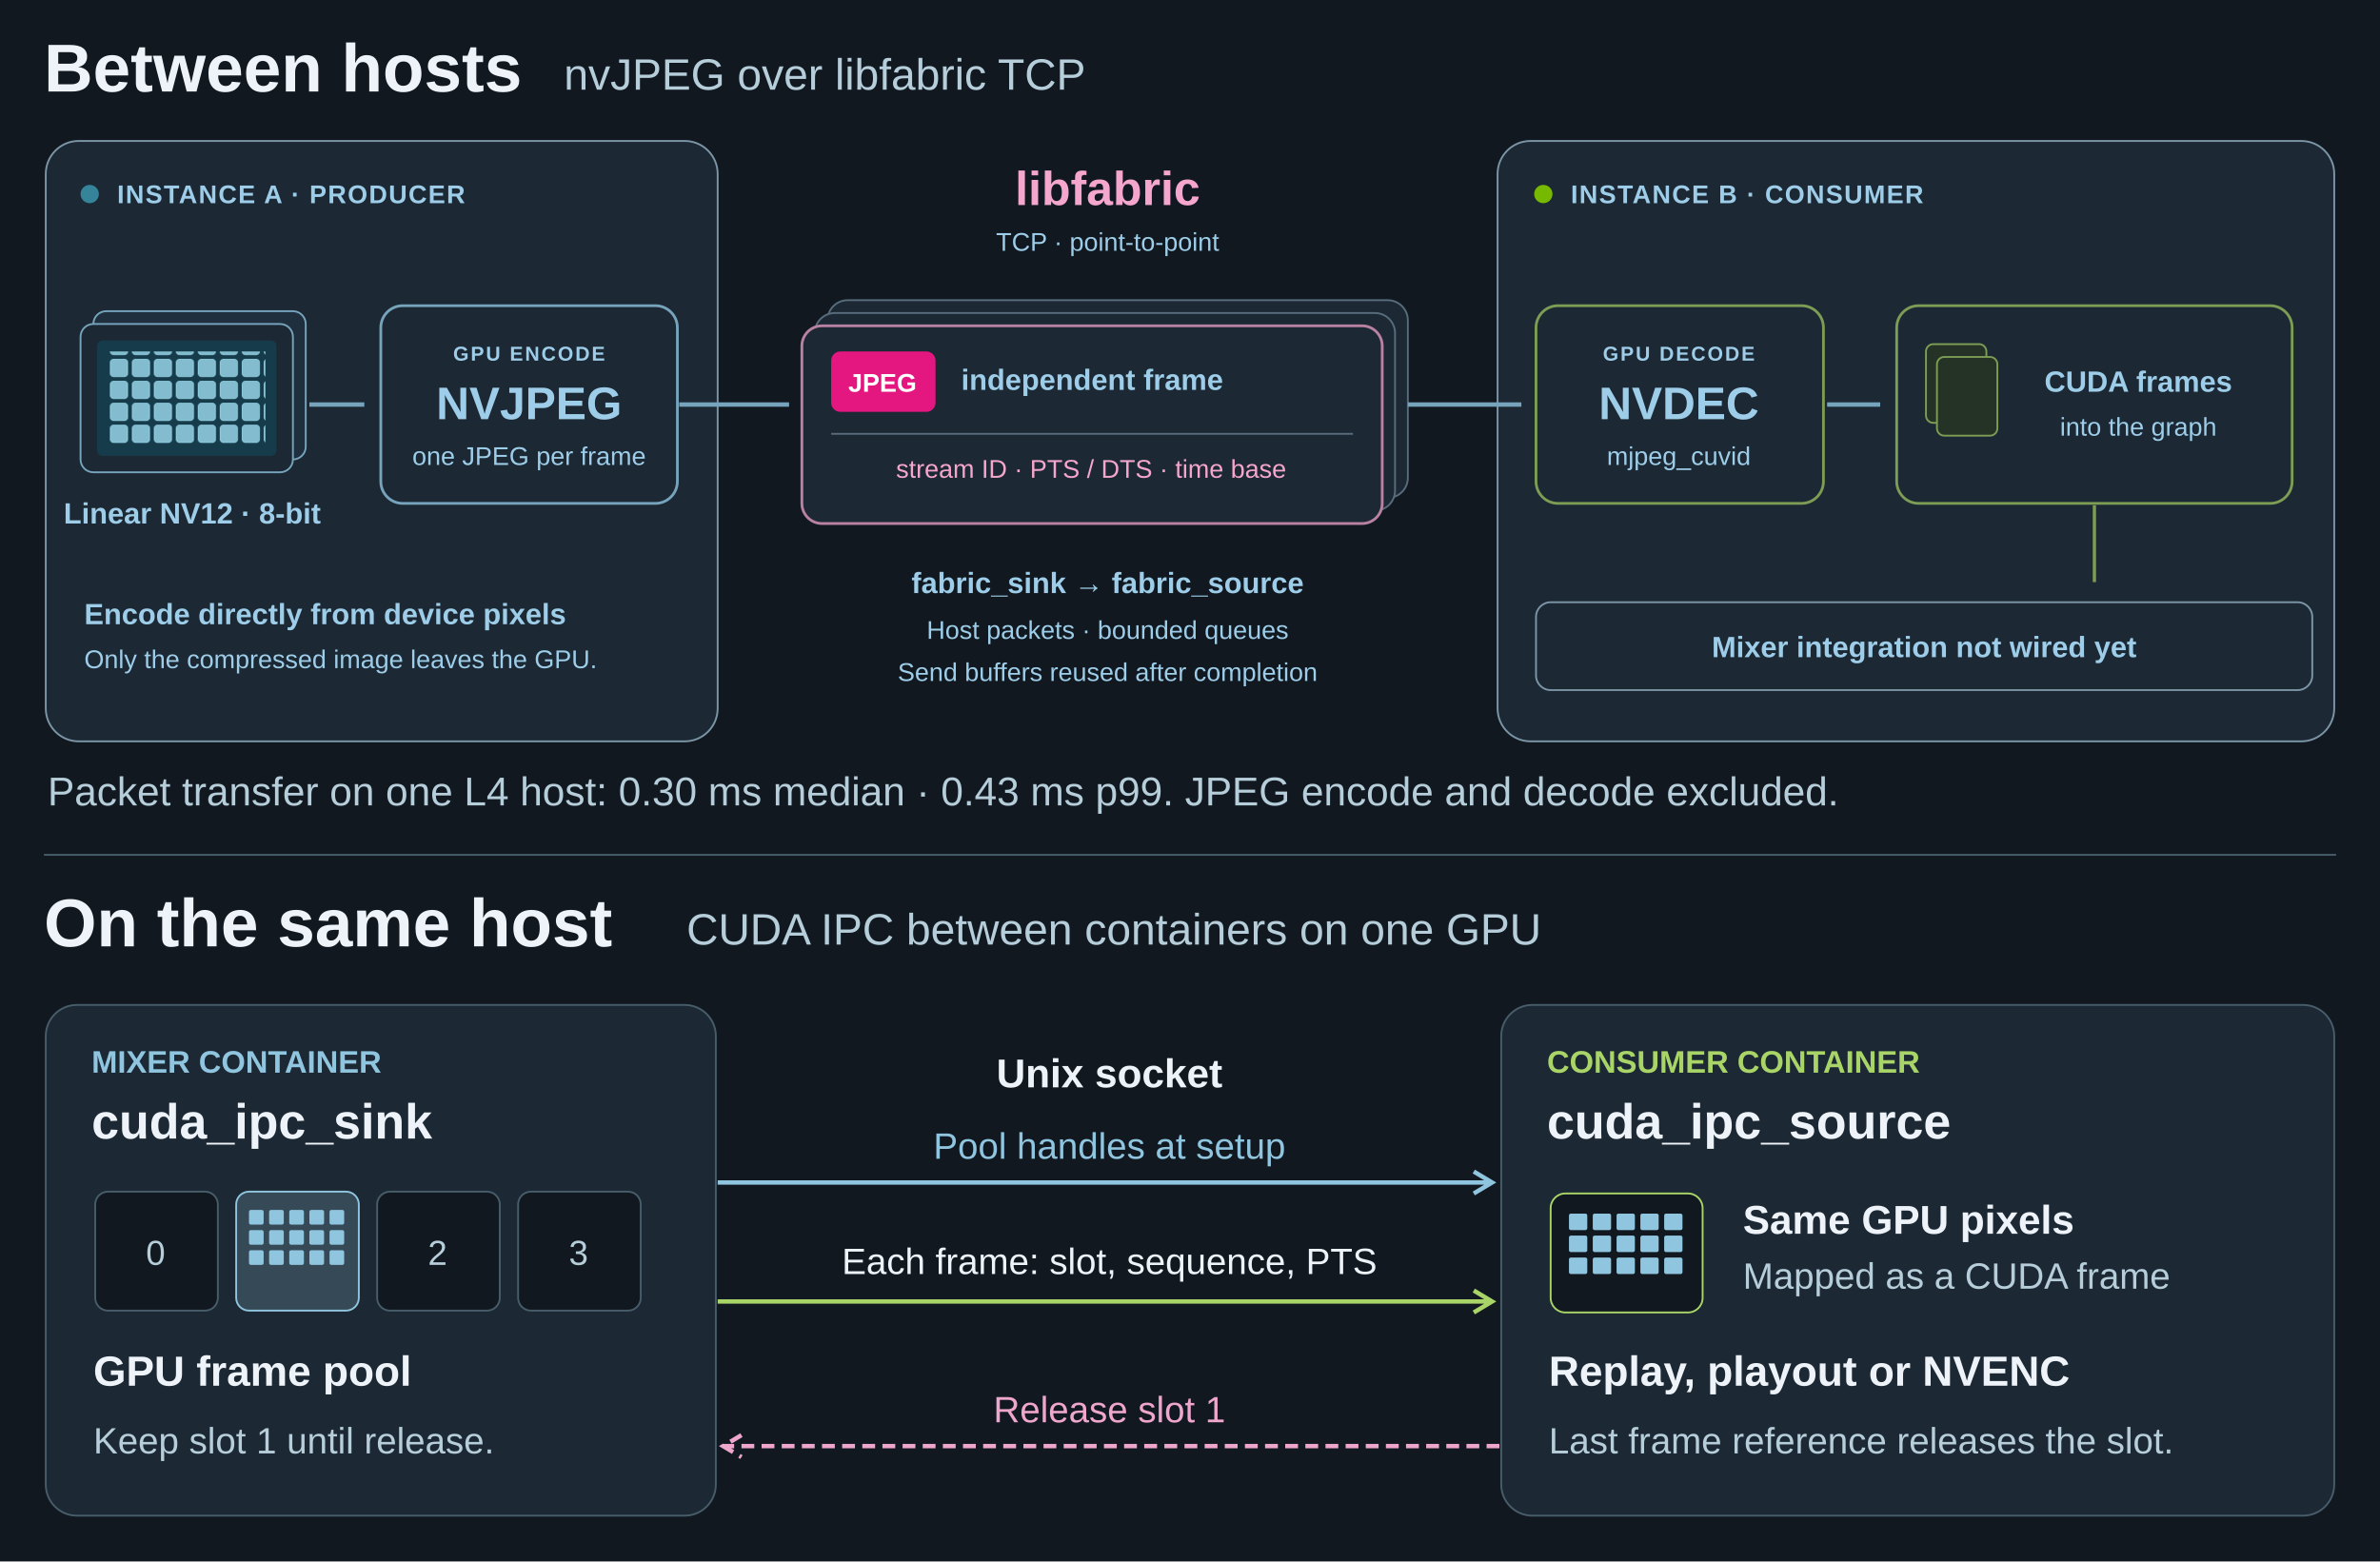
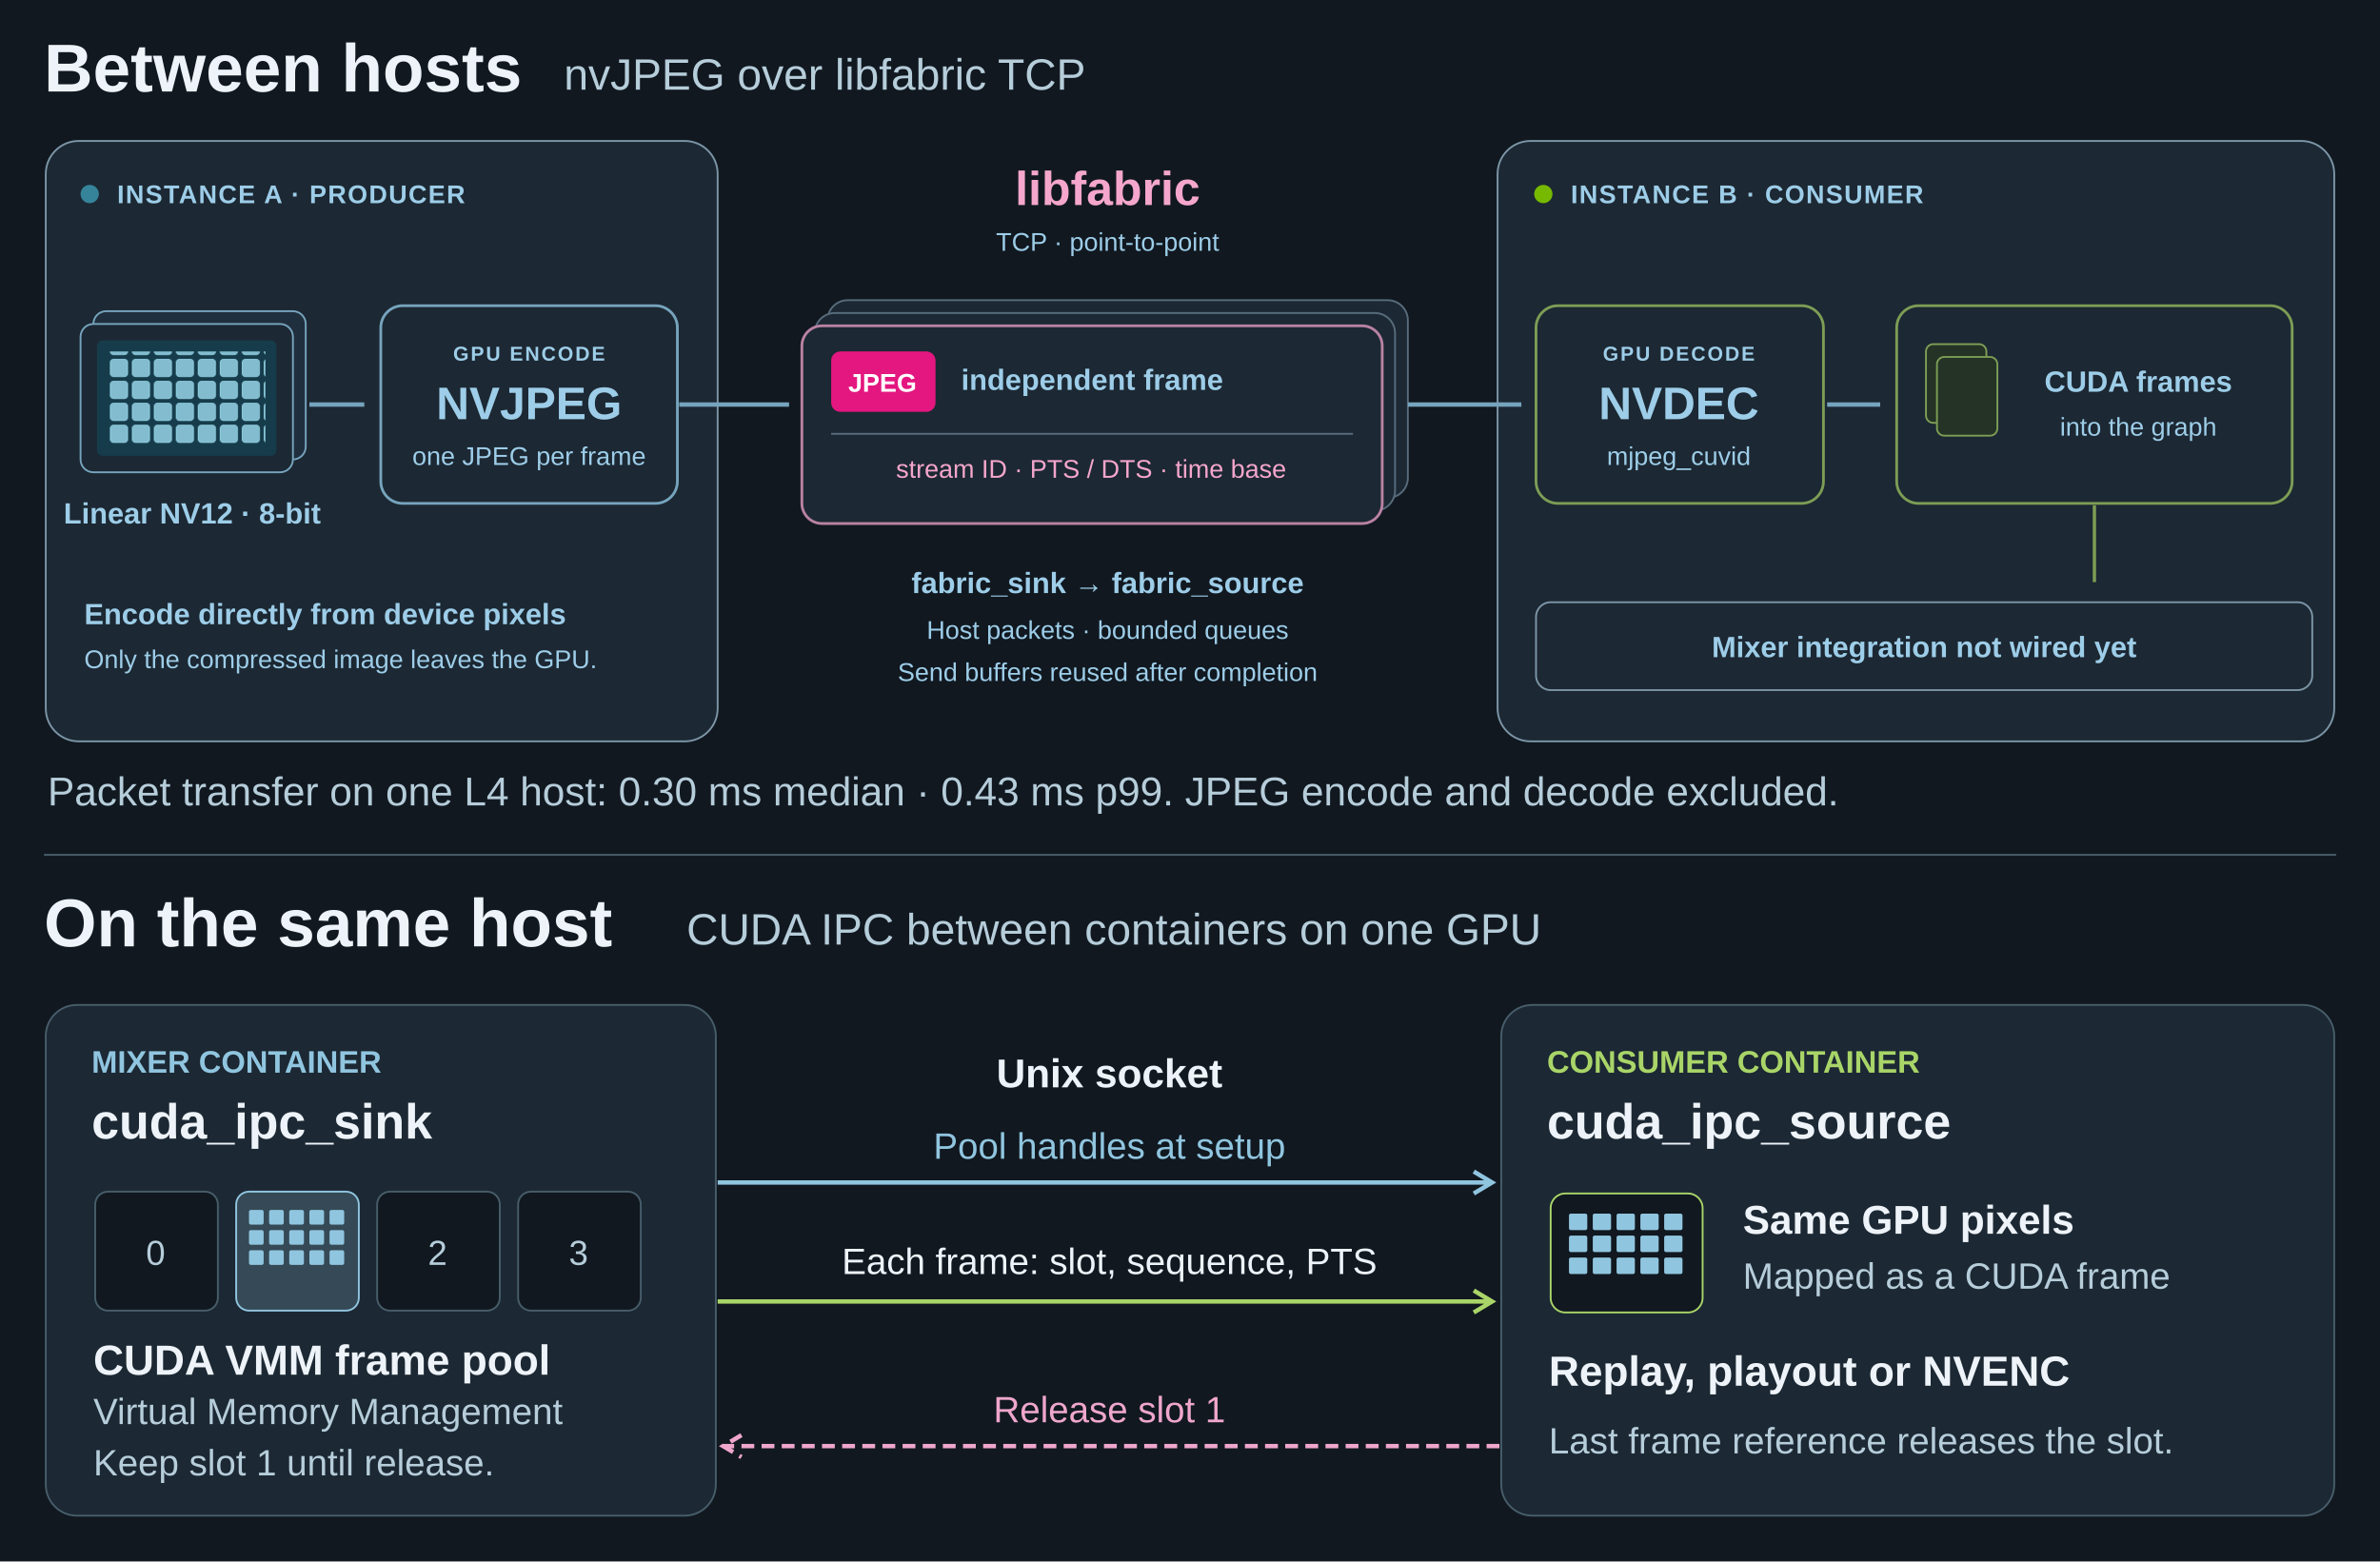
<svg xmlns="http://www.w3.org/2000/svg" width="1300" height="853" viewBox="0 0 1300 853">
  <rect width="1300" height="853" fill="#111820" />
  <g font-family="Arial, sans-serif">
    <text x="24" y="50" fill="#edf3f8" font-size="37" font-weight="700">Between hosts</text>
    <text x="308" y="49" fill="#b6cdda" font-size="24" font-weight="400">nvJPEG over libfabric TCP</text>
    <g transform="translate(24,76)">
      <defs>
        <marker id="sharing-arrow" markerWidth="8" markerHeight="8" refX="7" refY="4" orient="auto">
          <path d="M0 0L8 4L0 8Z" fill="#35849a" style="fill: rgb(118, 164, 189); stroke: none; stroke-width: 1px; font-family: Arial, Helvetica, sans-serif; font-size: 24px; font-weight: 400; letter-spacing: normal; text-anchor: start; stroke-dasharray: none; opacity: 1;" />
        </marker>
        <marker id="sharing-green" markerWidth="7" markerHeight="7" refX="6" refY="3.5" orient="auto">
          <path d="M0 0L7 3.5L0 7Z" fill="#659f0a" style="fill: rgb(125, 157, 85); stroke: none; stroke-width: 1px; font-family: Arial, Helvetica, sans-serif; font-size: 24px; font-weight: 400; letter-spacing: normal; text-anchor: start; stroke-dasharray: none; opacity: 1;" />
        </marker>
        <pattern id="sharing-pixels" width="12" height="12" patternUnits="userSpaceOnUse">
          <rect width="10" height="10" rx="2" fill="#82bcce" style="fill: rgb(130, 188, 206); stroke: none; stroke-width: 1px; font-family: Arial, Helvetica, sans-serif; font-size: 24px; font-weight: 400; letter-spacing: normal; text-anchor: start; stroke-dasharray: none; opacity: 1;" />
        </pattern>
      </defs>
      <rect x="1" y="1" width="367" height="328" rx="18" fill="#f0f7f9" stroke="#c9dfe5" style="fill: rgb(28, 40, 51); stroke: rgb(124, 150, 167); stroke-width: 1px; font-family: Arial, Helvetica, sans-serif; font-size: 24px; font-weight: 400; letter-spacing: normal; text-anchor: start; stroke-dasharray: none; opacity: 1;" />
      <rect x="794" y="1" width="457" height="328" rx="18" fill="#f4f8ec" stroke="#d7e4bf" style="fill: rgb(28, 40, 51); stroke: rgb(124, 150, 167); stroke-width: 1px; font-family: Arial, Helvetica, sans-serif; font-size: 24px; font-weight: 400; letter-spacing: normal; text-anchor: start; stroke-dasharray: none; opacity: 1;" />
      <circle cx="25" cy="30" r="5" fill="#35849a" style="fill: rgb(53, 132, 154); stroke: none; stroke-width: 1px; font-family: Arial, Helvetica, sans-serif; font-size: 24px; font-weight: 400; letter-spacing: normal; text-anchor: start; stroke-dasharray: none; opacity: 1;" />
      <text x="40" y="35" class="sh-kicker" style="fill: rgb(157, 205, 232); stroke: none; stroke-width: 1px; font-family: Arial, Helvetica, sans-serif; font-size: 14px; font-weight: 700; letter-spacing: 0.7px; text-anchor: start; stroke-dasharray: none; opacity: 1;">INSTANCE A · PRODUCER</text>
      <circle cx="819" cy="30" r="5" fill="#76b900" style="fill: rgb(118, 185, 0); stroke: none; stroke-width: 1px; font-family: Arial, Helvetica, sans-serif; font-size: 24px; font-weight: 400; letter-spacing: normal; text-anchor: start; stroke-dasharray: none; opacity: 1;" />
      <text x="834" y="35" class="sh-kicker" style="fill: rgb(157, 205, 232); stroke: none; stroke-width: 1px; font-family: Arial, Helvetica, sans-serif; font-size: 14px; font-weight: 700; letter-spacing: 0.7px; text-anchor: start; stroke-dasharray: none; opacity: 1;">INSTANCE B · CONSUMER</text>
      <text x="581" y="36" text-anchor="middle" class="sh-transport" style="fill: rgb(245, 166, 204); stroke: none; stroke-width: 1px; font-family: Arial, Helvetica, sans-serif; font-size: 26px; font-weight: 700; letter-spacing: normal; text-anchor: middle; stroke-dasharray: none; opacity: 1;">libfabric</text>
      <text x="581" y="61" text-anchor="middle" class="sh-sub" style="fill: rgb(157, 205, 232); stroke: none; stroke-width: 1px; font-family: Arial, Helvetica, sans-serif; font-size: 14px; font-weight: 400; letter-spacing: normal; text-anchor: middle; stroke-dasharray: none; opacity: 1;">TCP · point-to-point</text>
      <rect x="27" y="94" width="116" height="81" rx="7" fill="#d5e8ed" stroke="#a9ccd7" style="fill: rgb(32, 47, 62); stroke: rgb(118, 164, 189); stroke-width: 1px; font-family: Arial, Helvetica, sans-serif; font-size: 24px; font-weight: 400; letter-spacing: normal; text-anchor: start; stroke-dasharray: none; opacity: 1;" />
      <rect x="20" y="101" width="116" height="81" rx="7" fill="#fff" stroke="#35849a" style="fill: rgb(28, 40, 51); stroke: rgb(118, 164, 189); stroke-width: 1px; font-family: Arial, Helvetica, sans-serif; font-size: 24px; font-weight: 400; letter-spacing: normal; text-anchor: start; stroke-dasharray: none; opacity: 1;" />
      <rect x="29" y="110" width="98" height="63" rx="3" fill="#163c4b" style="fill: rgb(22, 60, 75); stroke: none; stroke-width: 1px; font-family: Arial, Helvetica, sans-serif; font-size: 24px; font-weight: 400; letter-spacing: normal; text-anchor: start; stroke-dasharray: none; opacity: 1;" />
      <rect x="35" y="116" width="86" height="51" fill="url(#sharing-pixels)" style="fill: url(&quot;#sharing-pixels&quot;); stroke: none; stroke-width: 1px; font-family: Arial, Helvetica, sans-serif; font-size: 24px; font-weight: 400; letter-spacing: normal; text-anchor: start; stroke-dasharray: none; opacity: 1;" />
      <text x="81" y="210" text-anchor="middle" class="sh-label" style="fill: rgb(157, 205, 232); stroke: none; stroke-width: 1px; font-family: Arial, Helvetica, sans-serif; font-size: 16px; font-weight: 700; letter-spacing: normal; text-anchor: middle; stroke-dasharray: none; opacity: 1;">Linear NV12 · 8-bit</text>
      <path d="M145 145H175" class="sh-line" style="stroke: rgb(118, 164, 189); fill: none; stroke-width: 2.4px; font-family: Arial, Helvetica, sans-serif; font-size: 24px; font-weight: 400; letter-spacing: normal; text-anchor: start; stroke-dasharray: none; opacity: 1;" />
      <rect x="184" y="91" width="162" height="108" rx="12" fill="#fff" stroke="#83b5c4" stroke-width="1.5" style="fill: rgb(28, 40, 51); stroke: rgb(118, 164, 189); stroke-width: 1.5px; font-family: Arial, Helvetica, sans-serif; font-size: 24px; font-weight: 400; letter-spacing: normal; text-anchor: start; stroke-dasharray: none; opacity: 1;" />
      <text x="265" y="121" text-anchor="middle" class="sh-tiny" style="fill: rgb(157, 205, 232); stroke: none; stroke-width: 1px; font-family: Arial, Helvetica, sans-serif; font-size: 11px; font-weight: 700; letter-spacing: 1px; text-anchor: middle; stroke-dasharray: none; opacity: 1;">GPU ENCODE</text>
      <text x="265" y="153" text-anchor="middle" class="sh-engine" style="fill: rgb(157, 205, 232); stroke: none; stroke-width: 1px; font-family: Arial, Helvetica, sans-serif; font-size: 25px; font-weight: 700; letter-spacing: normal; text-anchor: middle; stroke-dasharray: none; opacity: 1;">NVJPEG</text>
      <text x="265" y="178" text-anchor="middle" class="sh-sub" style="fill: rgb(157, 205, 232); stroke: none; stroke-width: 1px; font-family: Arial, Helvetica, sans-serif; font-size: 14px; font-weight: 400; letter-spacing: normal; text-anchor: middle; stroke-dasharray: none; opacity: 1;">one JPEG per frame</text>
      <path d="M347 145H407" class="sh-line" style="stroke: rgb(118, 164, 189); fill: none; stroke-width: 2.4px; font-family: Arial, Helvetica, sans-serif; font-size: 24px; font-weight: 400; letter-spacing: normal; text-anchor: start; stroke-dasharray: none; opacity: 1;" />
      <text x="22" y="265" class="sh-label" style="fill: rgb(157, 205, 232); stroke: none; stroke-width: 1px; font-family: Arial, Helvetica, sans-serif; font-size: 16px; font-weight: 700; letter-spacing: normal; text-anchor: start; stroke-dasharray: none; opacity: 1;">Encode directly from device pixels</text>
      <text x="22" y="289" class="sh-sub" style="fill: rgb(157, 205, 232); stroke: none; stroke-width: 1px; font-family: Arial, Helvetica, sans-serif; font-size: 14px; font-weight: 400; letter-spacing: normal; text-anchor: start; stroke-dasharray: none; opacity: 1;">Only the compressed image leaves the GPU.</text>
      <rect x="428" y="88" width="317" height="108" rx="11" fill="#f5f1f7" stroke="#ded4e2" style="fill: rgb(28, 40, 51); stroke: rgb(88, 108, 124); stroke-width: 1px; font-family: Arial, Helvetica, sans-serif; font-size: 24px; font-weight: 400; letter-spacing: normal; text-anchor: start; stroke-dasharray: none; opacity: 1;" />
      <rect x="421" y="95" width="317" height="108" rx="11" fill="#faf7fb" stroke="#ded4e2" style="fill: rgb(28, 40, 51); stroke: rgb(88, 108, 124); stroke-width: 1px; font-family: Arial, Helvetica, sans-serif; font-size: 24px; font-weight: 400; letter-spacing: normal; text-anchor: start; stroke-dasharray: none; opacity: 1;" />
      <rect x="414" y="102" width="317" height="108" rx="11" fill="#fff" stroke="#d59bb8" stroke-width="1.5" style="fill: rgb(28, 40, 51); stroke: rgb(185, 130, 163); stroke-width: 1.5px; font-family: Arial, Helvetica, sans-serif; font-size: 24px; font-weight: 400; letter-spacing: normal; text-anchor: start; stroke-dasharray: none; opacity: 1;" />
      <rect x="430" y="116" width="57" height="33" rx="5" fill="#e3177f" style="fill: rgb(227, 23, 127); stroke: none; stroke-width: 1px; font-family: Arial, Helvetica, sans-serif; font-size: 24px; font-weight: 400; letter-spacing: normal; text-anchor: start; stroke-dasharray: none; opacity: 1;" />
      <text x="458" y="138" text-anchor="middle" class="sh-jpeg" style="fill: rgb(255, 255, 255); stroke: none; stroke-width: 1px; font-family: Arial, Helvetica, sans-serif; font-size: 14px; font-weight: 700; letter-spacing: normal; text-anchor: middle; stroke-dasharray: none; opacity: 1;">JPEG</text>
      <text x="501" y="137" class="sh-label" style="fill: rgb(157, 205, 232); stroke: none; stroke-width: 1px; font-family: Arial, Helvetica, sans-serif; font-size: 16px; font-weight: 700; letter-spacing: normal; text-anchor: start; stroke-dasharray: none; opacity: 1;">independent frame</text>
      <line x1="430" y1="161" x2="715" y2="161" stroke="#eee1e8" style="stroke: rgb(88, 108, 124); fill: rgb(0, 0, 0); stroke-width: 1px; font-family: Arial, Helvetica, sans-serif; font-size: 24px; font-weight: 400; letter-spacing: normal; text-anchor: start; stroke-dasharray: none; opacity: 1;" />
      <text x="572" y="185" text-anchor="middle" class="sh-metadata" style="fill: rgb(245, 166, 204); stroke: none; stroke-width: 1px; font-family: Arial, Helvetica, sans-serif; font-size: 14px; font-weight: 400; letter-spacing: normal; text-anchor: middle; stroke-dasharray: none; opacity: 1;">stream ID · PTS / DTS · time base</text>
      <path d="M745 145H807" class="sh-line" style="stroke: rgb(118, 164, 189); fill: none; stroke-width: 2.4px; font-family: Arial, Helvetica, sans-serif; font-size: 24px; font-weight: 400; letter-spacing: normal; text-anchor: start; stroke-dasharray: none; opacity: 1;" />
      <text x="581" y="248" text-anchor="middle" class="sh-label" style="fill: rgb(157, 205, 232); stroke: none; stroke-width: 1px; font-family: Arial, Helvetica, sans-serif; font-size: 16px; font-weight: 700; letter-spacing: normal; text-anchor: middle; stroke-dasharray: none; opacity: 1;">fabric_sink → fabric_source</text>
      <text x="581" y="273" text-anchor="middle" class="sh-sub" style="fill: rgb(157, 205, 232); stroke: none; stroke-width: 1px; font-family: Arial, Helvetica, sans-serif; font-size: 14px; font-weight: 400; letter-spacing: normal; text-anchor: middle; stroke-dasharray: none; opacity: 1;">Host packets · bounded queues</text>
      <text x="581" y="296" text-anchor="middle" class="sh-sub" style="fill: rgb(157, 205, 232); stroke: none; stroke-width: 1px; font-family: Arial, Helvetica, sans-serif; font-size: 14px; font-weight: 400; letter-spacing: normal; text-anchor: middle; stroke-dasharray: none; opacity: 1;">Send buffers reused after completion</text>
      <rect x="815" y="91" width="157" height="108" rx="12" fill="#fff" stroke="#9cbd64" stroke-width="1.5" style="fill: rgb(28, 40, 51); stroke: rgb(125, 157, 85); stroke-width: 1.5px; font-family: Arial, Helvetica, sans-serif; font-size: 24px; font-weight: 400; letter-spacing: normal; text-anchor: start; stroke-dasharray: none; opacity: 1;" />
      <text x="893" y="121" text-anchor="middle" class="sh-tiny" style="fill: rgb(157, 205, 232); stroke: none; stroke-width: 1px; font-family: Arial, Helvetica, sans-serif; font-size: 11px; font-weight: 700; letter-spacing: 1px; text-anchor: middle; stroke-dasharray: none; opacity: 1;">GPU DECODE</text>
      <text x="893" y="153" text-anchor="middle" class="sh-engine" style="fill: rgb(157, 205, 232); stroke: none; stroke-width: 1px; font-family: Arial, Helvetica, sans-serif; font-size: 25px; font-weight: 700; letter-spacing: normal; text-anchor: middle; stroke-dasharray: none; opacity: 1;">NVDEC</text>
      <text x="893" y="178" text-anchor="middle" class="sh-sub" style="fill: rgb(157, 205, 232); stroke: none; stroke-width: 1px; font-family: Arial, Helvetica, sans-serif; font-size: 14px; font-weight: 400; letter-spacing: normal; text-anchor: middle; stroke-dasharray: none; opacity: 1;">mjpeg_cuvid</text>
      <path d="M974 145H1003" class="sh-line" style="stroke: rgb(118, 164, 189); fill: none; stroke-width: 2.4px; font-family: Arial, Helvetica, sans-serif; font-size: 24px; font-weight: 400; letter-spacing: normal; text-anchor: start; stroke-dasharray: none; opacity: 1;" />
      <rect x="1012" y="91" width="216" height="108" rx="12" fill="#fff" stroke="#9cbd64" stroke-width="1.5" style="fill: rgb(28, 40, 51); stroke: rgb(125, 157, 85); stroke-width: 1.5px; font-family: Arial, Helvetica, sans-serif; font-size: 24px; font-weight: 400; letter-spacing: normal; text-anchor: start; stroke-dasharray: none; opacity: 1;" />
      <rect x="1028" y="112" width="33" height="43" rx="4" fill="#e3efcf" stroke="#a4c76d" style="fill: rgb(36, 51, 38); stroke: rgb(125, 157, 85); stroke-width: 1px; font-family: Arial, Helvetica, sans-serif; font-size: 24px; font-weight: 400; letter-spacing: normal; text-anchor: start; stroke-dasharray: none; opacity: 1;" />
      <rect x="1034" y="119" width="33" height="43" rx="4" fill="#f0f7e6" stroke="#82aa43" style="fill: rgb(36, 51, 38); stroke: rgb(125, 157, 85); stroke-width: 1px; font-family: Arial, Helvetica, sans-serif; font-size: 24px; font-weight: 400; letter-spacing: normal; text-anchor: start; stroke-dasharray: none; opacity: 1;" />
      <text x="1144" y="138" text-anchor="middle" class="sh-label" style="fill: rgb(157, 205, 232); stroke: none; stroke-width: 1px; font-family: Arial, Helvetica, sans-serif; font-size: 16px; font-weight: 700; letter-spacing: normal; text-anchor: middle; stroke-dasharray: none; opacity: 1;">CUDA frames</text>
      <text x="1144" y="162" text-anchor="middle" class="sh-sub" style="fill: rgb(157, 205, 232); stroke: none; stroke-width: 1px; font-family: Arial, Helvetica, sans-serif; font-size: 14px; font-weight: 400; letter-spacing: normal; text-anchor: middle; stroke-dasharray: none; opacity: 1;">into the graph</text>
      <path d="M1120 200V242" class="sh-fanout" style="stroke: rgb(125, 157, 85); fill: none; stroke-width: 1.8px; font-family: Arial, Helvetica, sans-serif; font-size: 24px; font-weight: 400; letter-spacing: normal; text-anchor: start; stroke-dasharray: none; opacity: 1;" />
      <rect x="815" y="253" width="424" height="48" rx="8" fill="#fff" stroke="#c8dca9" style="fill: rgb(28, 40, 51); stroke: rgb(124, 150, 167); stroke-width: 1px; font-family: Arial, Helvetica, sans-serif; font-size: 24px; font-weight: 400; letter-spacing: normal; text-anchor: start; stroke-dasharray: none; opacity: 1;" />
      <text x="1027" y="283" text-anchor="middle" class="sh-label" style="fill: rgb(157, 205, 232); stroke: none; stroke-width: 1px; font-family: Arial, Helvetica, sans-serif; font-size: 16px; font-weight: 700; letter-spacing: normal; text-anchor: middle; stroke-dasharray: none; opacity: 1;">Mixer integration not wired yet</text>
    </g>
    <text x="26" y="440" fill="#b6cdda" font-size="22" font-weight="400">Packet transfer on one L4 host: 0.30 ms median · 0.43 ms p99. JPEG encode and decode excluded.</text>
    <path d="M24 467H1276" stroke="#475d6a" />
    <text x="24" y="517" fill="#edf3f8" font-size="37" font-weight="700">On the same host</text>
    <text x="375" y="516" fill="#b6cdda" font-size="24" font-weight="400">CUDA IPC between containers on one GPU</text>
    <rect x="25" y="549" width="366" height="279" rx="17" fill="#1c2833" stroke="#475d6a" />
    <rect x="820" y="549" width="455" height="279" rx="17" fill="#1c2833" stroke="#475d6a" />
    <text x="50" y="586" fill="#90c5df" font-size="17" font-weight="700">MIXER CONTAINER</text>
    <text x="845" y="586" fill="#a9d568" font-size="17" font-weight="700">CONSUMER CONTAINER</text>
    <text x="50" y="622" fill="#edf3f8" font-size="27" font-weight="700">cuda_ipc_sink</text>
    <text x="845" y="622" fill="#edf3f8" font-size="27" font-weight="700">cuda_ipc_source</text>
    <rect x="52" y="651" width="67" height="65" rx="7" fill="#111820" stroke="#475d6a" />
    <g transform="translate(85 691)" text-anchor="middle">
      <text x="0" y="0" fill="#b6cdda" font-size="19" font-weight="400">0</text>
    </g>
    <rect x="129" y="651" width="67" height="65" rx="7" fill="#354a56" stroke="#90c5df" />
    <rect x="136" y="661" width="8" height="8" rx="1" fill="#90c5df" stroke="none" />
    <rect x="147" y="661" width="8" height="8" rx="1" fill="#90c5df" stroke="none" />
    <rect x="158" y="661" width="8" height="8" rx="1" fill="#90c5df" stroke="none" />
    <rect x="169" y="661" width="8" height="8" rx="1" fill="#90c5df" stroke="none" />
    <rect x="180" y="661" width="8" height="8" rx="1" fill="#90c5df" stroke="none" />
    <rect x="136" y="672" width="8" height="8" rx="1" fill="#90c5df" stroke="none" />
    <rect x="147" y="672" width="8" height="8" rx="1" fill="#90c5df" stroke="none" />
    <rect x="158" y="672" width="8" height="8" rx="1" fill="#90c5df" stroke="none" />
    <rect x="169" y="672" width="8" height="8" rx="1" fill="#90c5df" stroke="none" />
    <rect x="180" y="672" width="8" height="8" rx="1" fill="#90c5df" stroke="none" />
    <rect x="136" y="683" width="8" height="8" rx="1" fill="#90c5df" stroke="none" />
    <rect x="147" y="683" width="8" height="8" rx="1" fill="#90c5df" stroke="none" />
    <rect x="158" y="683" width="8" height="8" rx="1" fill="#90c5df" stroke="none" />
    <rect x="169" y="683" width="8" height="8" rx="1" fill="#90c5df" stroke="none" />
    <rect x="180" y="683" width="8" height="8" rx="1" fill="#90c5df" stroke="none" />
    <rect x="206" y="651" width="67" height="65" rx="7" fill="#111820" stroke="#475d6a" />
    <g transform="translate(239 691)" text-anchor="middle">
      <text x="0" y="0" fill="#b6cdda" font-size="19" font-weight="400">2</text>
    </g>
    <rect x="283" y="651" width="67" height="65" rx="7" fill="#111820" stroke="#475d6a" />
    <g transform="translate(316 691)" text-anchor="middle">
      <text x="0" y="0" fill="#b6cdda" font-size="19" font-weight="400">3</text>
    </g>
-     <text x="51" y="757" fill="#edf3f8" font-size="23" font-weight="700">GPU frame pool</text>
-     <text x="51" y="794" fill="#b6cdda" font-size="20" font-weight="400">Keep slot 1 until release.</text>
+     <text x="51" y="751" fill="#edf3f8" font-size="23" font-weight="700">CUDA VMM frame pool</text>
+     <text x="51" y="778" fill="#b6cdda" font-size="20" font-weight="400">Virtual Memory Management</text>
+     <text x="51" y="806" fill="#b6cdda" font-size="20" font-weight="400">Keep slot 1 until release.</text>
    <g transform="translate(606 594)" text-anchor="middle">
      <text x="0" y="0" fill="#edf3f8" font-size="22" font-weight="700">Unix socket</text>
    </g>
    <g transform="translate(606 633)" text-anchor="middle">
      <text x="0" y="0" fill="#90c5df" font-size="20" font-weight="400">Pool handles at setup</text>
    </g>
    <path d="M392 646H815m-10 -6 10 6 -10 6" fill="none" stroke="#90c5df" stroke-width="2.4" stroke-dasharray="" />
    <g transform="translate(606 696)" text-anchor="middle">
      <text x="0" y="0" fill="#edf3f8" font-size="20" font-weight="400">Each frame: slot, sequence, PTS</text>
    </g>
    <path d="M392 711H815m-10 -6 10 6 -10 6" fill="none" stroke="#a9d568" stroke-width="2.4" stroke-dasharray="" />
    <g transform="translate(606 777)" text-anchor="middle">
      <text x="0" y="0" fill="#efa6cc" font-size="20" font-weight="400">Release slot 1</text>
    </g>
    <path d="M819 790H395m10 -6 -10 6 10 6" fill="none" stroke="#efa6cc" stroke-width="2.4" stroke-dasharray="7 4" />
    <rect x="847" y="652" width="83" height="65" rx="8" fill="#111820" stroke="#a9d568" />
    <rect x="857" y="663" width="10" height="9" rx="1" fill="#90c5df" stroke="none" />
    <rect x="870" y="663" width="10" height="9" rx="1" fill="#90c5df" stroke="none" />
    <rect x="883" y="663" width="10" height="9" rx="1" fill="#90c5df" stroke="none" />
    <rect x="896" y="663" width="10" height="9" rx="1" fill="#90c5df" stroke="none" />
    <rect x="909" y="663" width="10" height="9" rx="1" fill="#90c5df" stroke="none" />
    <rect x="857" y="675" width="10" height="9" rx="1" fill="#90c5df" stroke="none" />
    <rect x="870" y="675" width="10" height="9" rx="1" fill="#90c5df" stroke="none" />
    <rect x="883" y="675" width="10" height="9" rx="1" fill="#90c5df" stroke="none" />
    <rect x="896" y="675" width="10" height="9" rx="1" fill="#90c5df" stroke="none" />
    <rect x="909" y="675" width="10" height="9" rx="1" fill="#90c5df" stroke="none" />
    <rect x="857" y="687" width="10" height="9" rx="1" fill="#90c5df" stroke="none" />
    <rect x="870" y="687" width="10" height="9" rx="1" fill="#90c5df" stroke="none" />
    <rect x="883" y="687" width="10" height="9" rx="1" fill="#90c5df" stroke="none" />
    <rect x="896" y="687" width="10" height="9" rx="1" fill="#90c5df" stroke="none" />
    <rect x="909" y="687" width="10" height="9" rx="1" fill="#90c5df" stroke="none" />
    <text x="952" y="674" fill="#edf3f8" font-size="22" font-weight="700">Same GPU pixels</text>
    <text x="952" y="704" fill="#b6cdda" font-size="20" font-weight="400">Mapped as a CUDA frame</text>
    <text x="846" y="757" fill="#edf3f8" font-size="23" font-weight="700">Replay, playout or NVENC</text>
    <text x="846" y="794" fill="#b6cdda" font-size="20" font-weight="400">Last frame reference releases the slot.</text>
  </g>
</svg>
